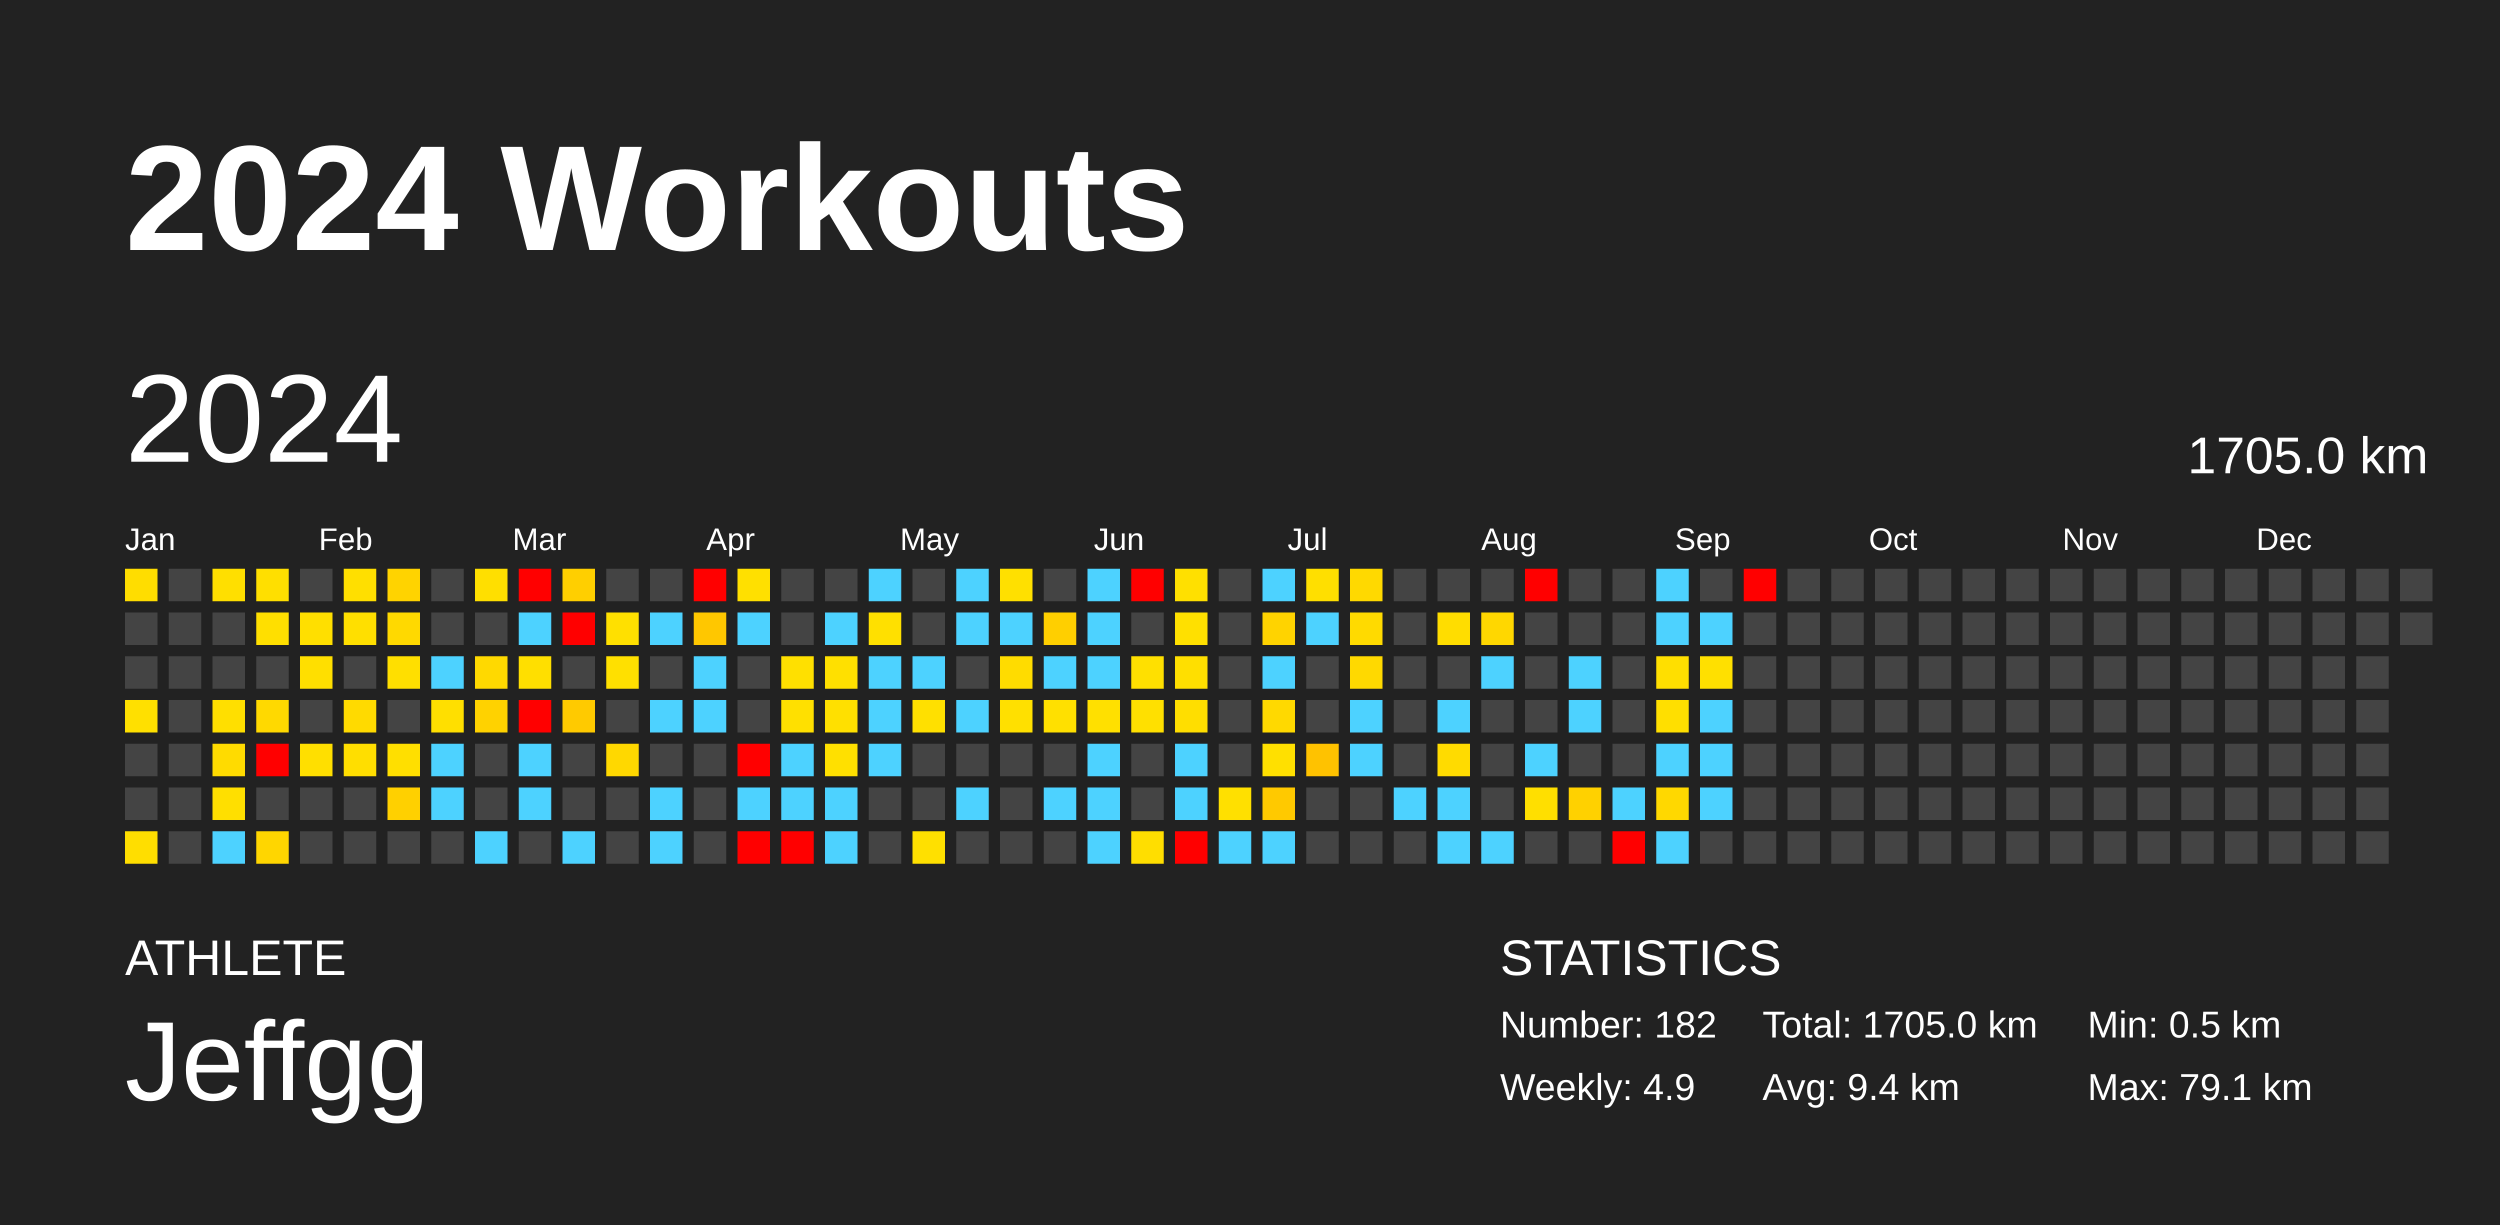
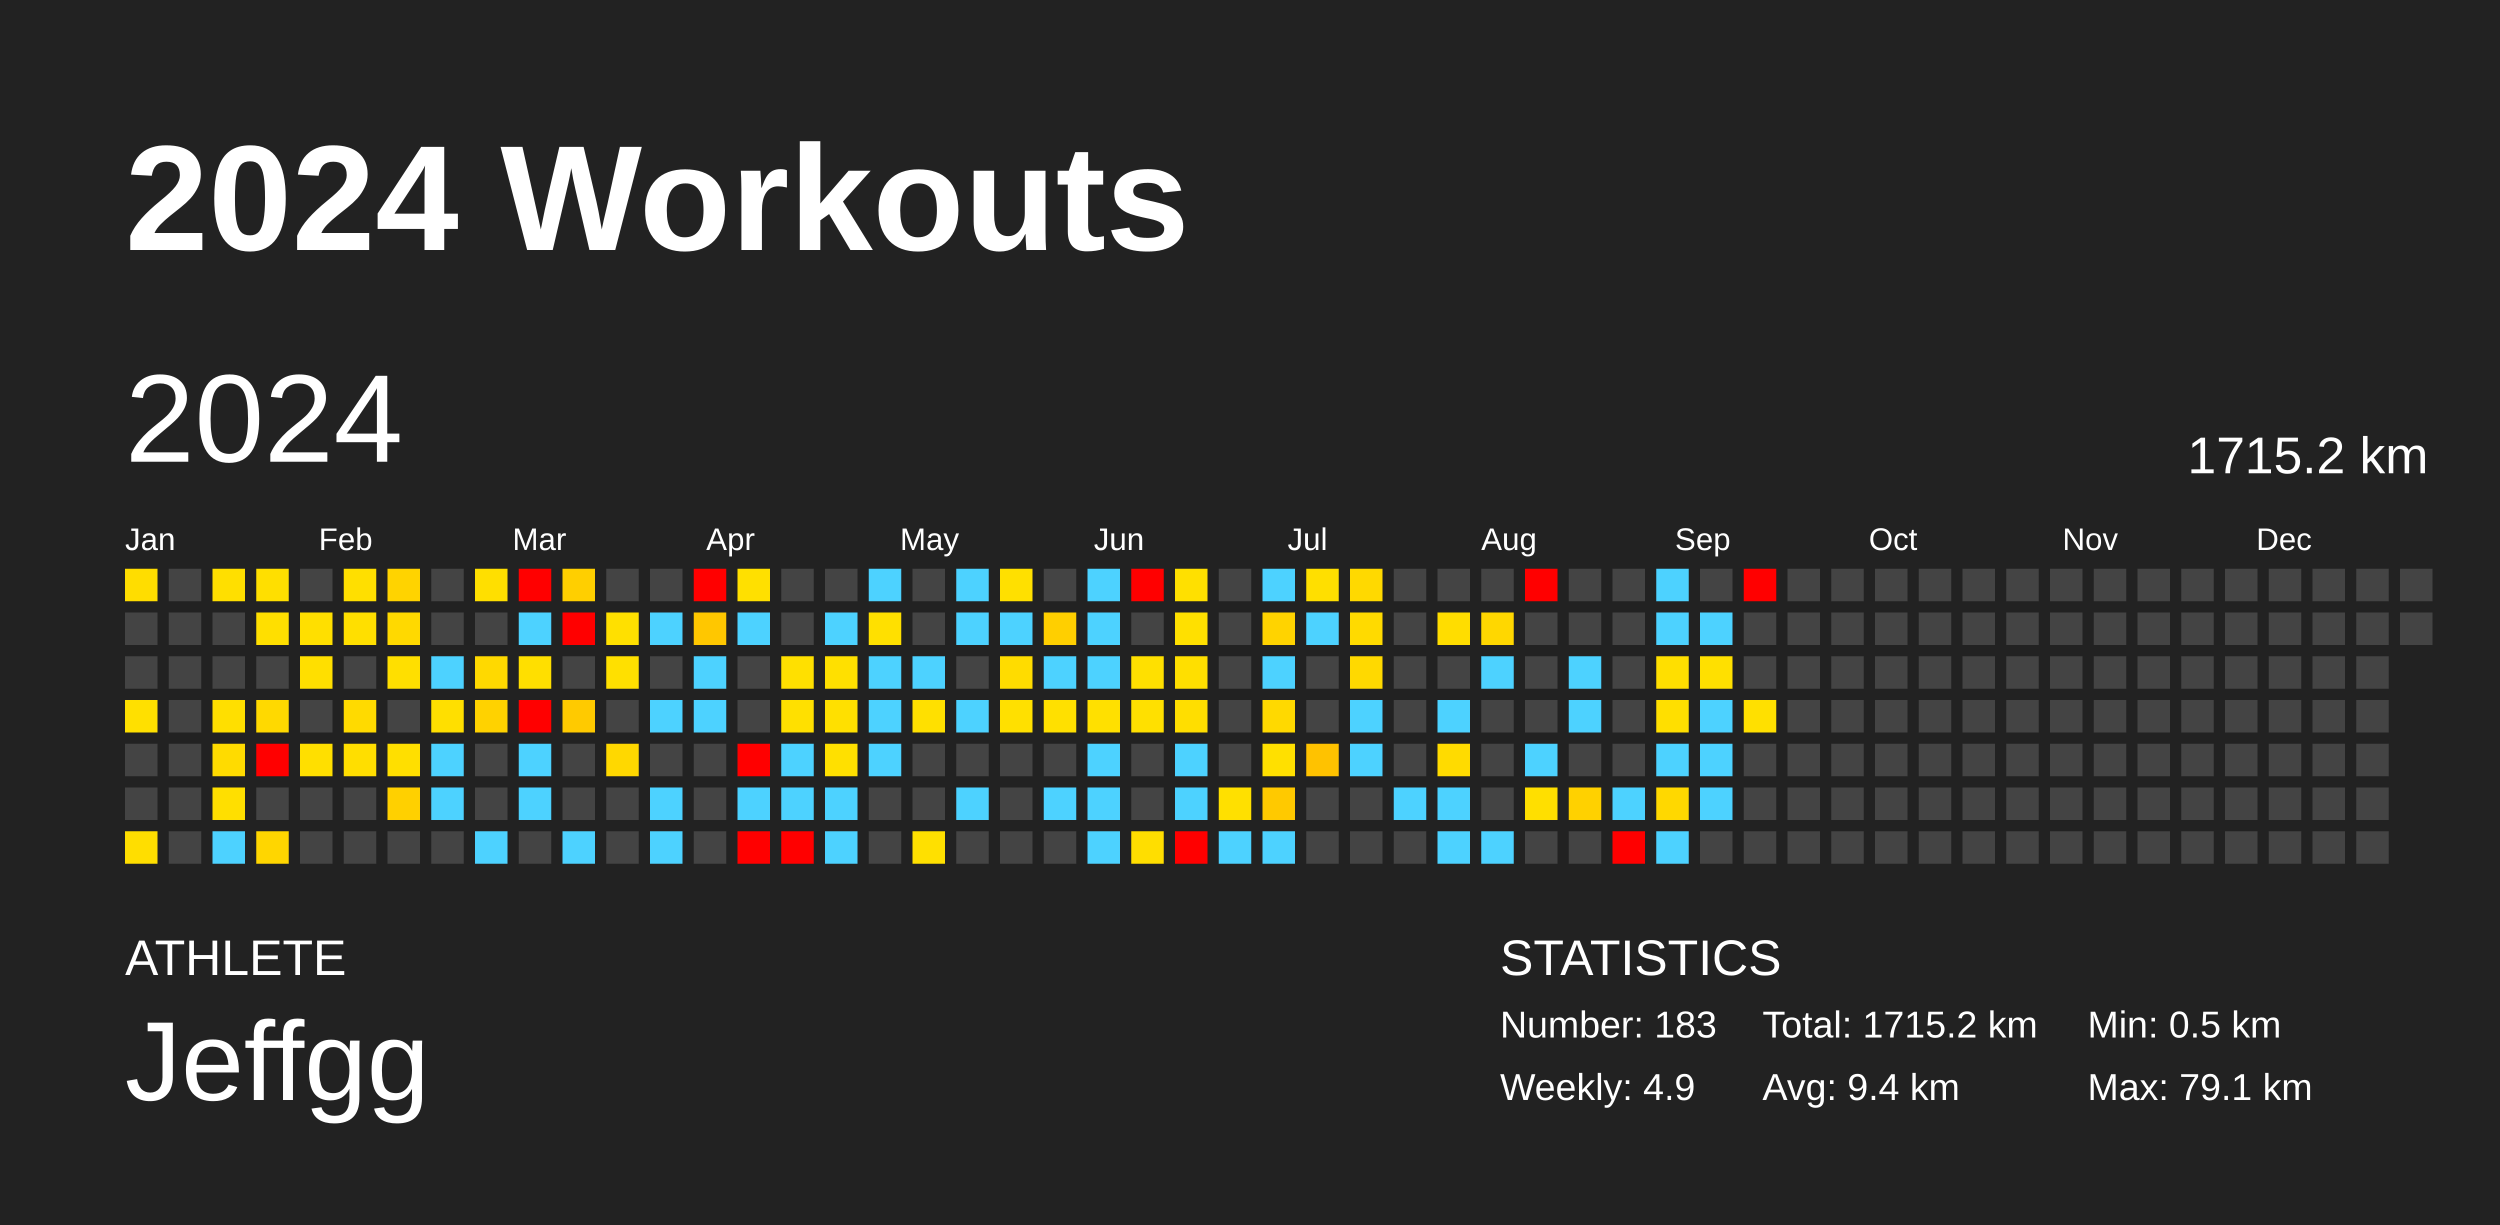
<svg xmlns="http://www.w3.org/2000/svg" baseProfile="full" height="98mm" version="1.1" viewBox="0,0,200,98" width="200mm">
  <defs />
  <rect fill="#222222" height="98" width="200" x="0" y="0" />
  <text fill="#FFFFFF" style="font-size:12px; font-family:Arial; font-weight:bold;" x="10" y="20">2024 Workouts</text>
  <text fill="#FFFFFF" style="font-size:4px; font-family:Arial" x="10" y="78">ATHLETE</text>
  <text fill="#FFFFFF" style="font-size:9px; font-family:Arial" x="10" y="88">Jeffgg</text>
  <text fill="#FFFFFF" style="font-size:4px; font-family:Arial" x="120" y="78">STATISTICS</text>
-   <text fill="#FFFFFF" style="font-size:3px; font-family:Arial" x="120" y="83">Number: 182</text>
+   <text fill="#FFFFFF" style="font-size:3px; font-family:Arial" x="120" y="83">Number: 183</text>
  <text fill="#FFFFFF" style="font-size:3px; font-family:Arial" x="120" y="88">Weekly: 4.9</text>
-   <text fill="#FFFFFF" style="font-size:3px; font-family:Arial" x="141" y="83">Total: 1705.0 km</text>
+   <text fill="#FFFFFF" style="font-size:3px; font-family:Arial" x="141" y="83">Total: 1715.2 km</text>
  <text fill="#FFFFFF" style="font-size:3px; font-family:Arial" x="141" y="88">Avg: 9.4 km</text>
  <text fill="#FFFFFF" style="font-size:3px; font-family:Arial" x="167" y="83">Min: 0.5 km</text>
  <text fill="#FFFFFF" style="font-size:3px; font-family:Arial" x="167" y="88">Max: 79.1 km</text>
  <text dominant-baseline="hanging" fill="#FFFFFF" style="font-size:10.0px; font-family:Arial;" x="10" y="30">2024</text>
-   <text dominant-baseline="hanging" fill="#FFFFFF" style="font-size:4.125px; font-family:Arial;" x="175" y="35">1705.0 km</text>
+   <text dominant-baseline="hanging" fill="#FFFFFF" style="font-size:4.125px; font-family:Arial;" x="175" y="35">1715.2 km</text>
  <text fill="#FFFFFF" style="font-size:2.5px; font-family:Arial" x="10.0" y="44">Jan</text>
  <text fill="#FFFFFF" style="font-size:2.5px; font-family:Arial" x="25.5" y="44">Feb</text>
  <text fill="#FFFFFF" style="font-size:2.5px; font-family:Arial" x="41.0" y="44">Mar</text>
  <text fill="#FFFFFF" style="font-size:2.5px; font-family:Arial" x="56.5" y="44">Apr</text>
  <text fill="#FFFFFF" style="font-size:2.5px; font-family:Arial" x="72.0" y="44">May</text>
  <text fill="#FFFFFF" style="font-size:2.5px; font-family:Arial" x="87.5" y="44">Jun</text>
  <text fill="#FFFFFF" style="font-size:2.5px; font-family:Arial" x="103.0" y="44">Jul</text>
  <text fill="#FFFFFF" style="font-size:2.5px; font-family:Arial" x="118.5" y="44">Aug</text>
  <text fill="#FFFFFF" style="font-size:2.5px; font-family:Arial" x="134.0" y="44">Sep</text>
  <text fill="#FFFFFF" style="font-size:2.5px; font-family:Arial" x="149.5" y="44">Oct</text>
  <text fill="#FFFFFF" style="font-size:2.5px; font-family:Arial" x="165.0" y="44">Nov</text>
  <text fill="#FFFFFF" style="font-size:2.5px; font-family:Arial" x="180.5" y="44">Dec</text>
  <rect fill="#ffdd00" height="2.6" width="2.6" x="10.0" y="45.5" />
  <rect fill="#444444" height="2.6" width="2.6" x="10.0" y="49.0" />
  <rect fill="#444444" height="2.6" width="2.6" x="10.0" y="52.5" />
  <rect fill="#ffe000" height="2.6" width="2.6" x="10.0" y="56.0" />
  <rect fill="#444444" height="2.6" width="2.6" x="10.0" y="59.5" />
  <rect fill="#444444" height="2.6" width="2.6" x="10.0" y="63.0" />
  <rect fill="#ffde00" height="2.6" width="2.6" x="10.0" y="66.5" />
  <rect fill="#444444" height="2.6" width="2.6" x="13.5" y="45.5" />
  <rect fill="#444444" height="2.6" width="2.6" x="13.5" y="49.0" />
  <rect fill="#444444" height="2.6" width="2.6" x="13.5" y="52.5" />
  <rect fill="#444444" height="2.6" width="2.6" x="13.5" y="56.0" />
  <rect fill="#444444" height="2.6" width="2.6" x="13.5" y="59.5" />
  <rect fill="#444444" height="2.6" width="2.6" x="13.5" y="63.0" />
  <rect fill="#444444" height="2.6" width="2.6" x="13.5" y="66.5" />
  <rect fill="#ffdf00" height="2.6" width="2.6" x="17.0" y="45.5" />
  <rect fill="#444444" height="2.6" width="2.6" x="17.0" y="49.0" />
  <rect fill="#444444" height="2.6" width="2.6" x="17.0" y="52.5" />
  <rect fill="#ffdf00" height="2.6" width="2.6" x="17.0" y="56.0" />
  <rect fill="#ffdb00" height="2.6" width="2.6" x="17.0" y="59.5" />
  <rect fill="#ffdf00" height="2.6" width="2.6" x="17.0" y="63.0" />
  <rect fill="#4dd2ff" height="2.6" width="2.6" x="17.0" y="66.5" />
  <rect fill="#ffdf00" height="2.6" width="2.6" x="20.5" y="45.5" />
  <rect fill="#ffdf00" height="2.6" width="2.6" x="20.5" y="49.0" />
  <rect fill="#444444" height="2.6" width="2.6" x="20.5" y="52.5" />
  <rect fill="#ffd900" height="2.6" width="2.6" x="20.5" y="56.0" />
  <rect fill="red" height="2.6" width="2.6" x="20.5" y="59.5" />
  <rect fill="#444444" height="2.6" width="2.6" x="20.5" y="63.0" />
  <rect fill="#ffd600" height="2.6" width="2.6" x="20.5" y="66.5" />
  <rect fill="#444444" height="2.6" width="2.6" x="24.0" y="45.5" />
  <rect fill="#ffdf00" height="2.6" width="2.6" x="24.0" y="49.0" />
  <rect fill="#ffdf00" height="2.6" width="2.6" x="24.0" y="52.5" />
  <rect fill="#444444" height="2.6" width="2.6" x="24.0" y="56.0" />
  <rect fill="#ffdf00" height="2.6" width="2.6" x="24.0" y="59.5" />
  <rect fill="#444444" height="2.6" width="2.6" x="24.0" y="63.0" />
  <rect fill="#444444" height="2.6" width="2.6" x="24.0" y="66.5" />
  <rect fill="#ffdf00" height="2.6" width="2.6" x="27.5" y="45.5" />
  <rect fill="#ffdf00" height="2.6" width="2.6" x="27.5" y="49.0" />
  <rect fill="#444444" height="2.6" width="2.6" x="27.5" y="52.5" />
  <rect fill="#ffda00" height="2.6" width="2.6" x="27.5" y="56.0" />
  <rect fill="#ffde00" height="2.6" width="2.6" x="27.5" y="59.5" />
  <rect fill="#444444" height="2.6" width="2.6" x="27.5" y="63.0" />
  <rect fill="#444444" height="2.6" width="2.6" x="27.5" y="66.5" />
  <rect fill="#ffd300" height="2.6" width="2.6" x="31.0" y="45.5" />
  <rect fill="#ffd900" height="2.6" width="2.6" x="31.0" y="49.0" />
  <rect fill="#ffdf00" height="2.6" width="2.6" x="31.0" y="52.5" />
  <rect fill="#444444" height="2.6" width="2.6" x="31.0" y="56.0" />
  <rect fill="#ffdf00" height="2.6" width="2.6" x="31.0" y="59.5" />
  <rect fill="#ffd000" height="2.6" width="2.6" x="31.0" y="63.0" />
  <rect fill="#444444" height="2.6" width="2.6" x="31.0" y="66.5" />
  <rect fill="#444444" height="2.6" width="2.6" x="34.5" y="45.5" />
  <rect fill="#444444" height="2.6" width="2.6" x="34.5" y="49.0" />
  <rect fill="#4dd2ff" height="2.6" width="2.6" x="34.5" y="52.5" />
  <rect fill="#ffdf00" height="2.6" width="2.6" x="34.5" y="56.0" />
  <rect fill="#4dd2ff" height="2.6" width="2.6" x="34.5" y="59.5" />
  <rect fill="#4dd2ff" height="2.6" width="2.6" x="34.5" y="63.0" />
  <rect fill="#444444" height="2.6" width="2.6" x="34.5" y="66.5" />
  <rect fill="#ffdf00" height="2.6" width="2.6" x="38.0" y="45.5" />
  <rect fill="#444444" height="2.6" width="2.6" x="38.0" y="49.0" />
  <rect fill="#ffd900" height="2.6" width="2.6" x="38.0" y="52.5" />
  <rect fill="#ffd200" height="2.6" width="2.6" x="38.0" y="56.0" />
  <rect fill="#444444" height="2.6" width="2.6" x="38.0" y="59.5" />
  <rect fill="#444444" height="2.6" width="2.6" x="38.0" y="63.0" />
  <rect fill="#4dd2ff" height="2.6" width="2.6" x="38.0" y="66.5" />
  <rect fill="red" height="2.6" width="2.6" x="41.5" y="45.5" />
  <rect fill="#4dd2ff" height="2.6" width="2.6" x="41.5" y="49.0" />
  <rect fill="#ffdf00" height="2.6" width="2.6" x="41.5" y="52.5" />
  <rect fill="red" height="2.6" width="2.6" x="41.5" y="56.0" />
  <rect fill="#4dd2ff" height="2.6" width="2.6" x="41.5" y="59.5" />
  <rect fill="#4dd2ff" height="2.6" width="2.6" x="41.5" y="63.0" />
  <rect fill="#444444" height="2.6" width="2.6" x="41.5" y="66.5" />
  <rect fill="#ffcf00" height="2.6" width="2.6" x="45.0" y="45.5" />
  <rect fill="red" height="2.6" width="2.6" x="45.0" y="49.0" />
  <rect fill="#444444" height="2.6" width="2.6" x="45.0" y="52.5" />
  <rect fill="#ffca00" height="2.6" width="2.6" x="45.0" y="56.0" />
  <rect fill="#444444" height="2.6" width="2.6" x="45.0" y="59.5" />
  <rect fill="#444444" height="2.6" width="2.6" x="45.0" y="63.0" />
  <rect fill="#4dd2ff" height="2.6" width="2.6" x="45.0" y="66.5" />
  <rect fill="#444444" height="2.6" width="2.6" x="48.5" y="45.5" />
  <rect fill="#ffe000" height="2.6" width="2.6" x="48.5" y="49.0" />
  <rect fill="#ffe000" height="2.6" width="2.6" x="48.5" y="52.5" />
  <rect fill="#444444" height="2.6" width="2.6" x="48.5" y="56.0" />
  <rect fill="#ffd800" height="2.6" width="2.6" x="48.5" y="59.5" />
  <rect fill="#444444" height="2.6" width="2.6" x="48.5" y="63.0" />
  <rect fill="#444444" height="2.6" width="2.6" x="48.5" y="66.5" />
  <rect fill="#444444" height="2.6" width="2.6" x="52.0" y="45.5" />
  <rect fill="#4dd2ff" height="2.6" width="2.6" x="52.0" y="49.0" />
  <rect fill="#444444" height="2.6" width="2.6" x="52.0" y="52.5" />
  <rect fill="#4dd2ff" height="2.6" width="2.6" x="52.0" y="56.0" />
  <rect fill="#444444" height="2.6" width="2.6" x="52.0" y="59.5" />
  <rect fill="#4dd2ff" height="2.6" width="2.6" x="52.0" y="63.0" />
  <rect fill="#4dd2ff" height="2.6" width="2.6" x="52.0" y="66.5" />
  <rect fill="red" height="2.6" width="2.6" x="55.5" y="45.5" />
  <rect fill="#ffc700" height="2.6" width="2.6" x="55.5" y="49.0" />
  <rect fill="#4dd2ff" height="2.6" width="2.6" x="55.5" y="52.5" />
  <rect fill="#4dd2ff" height="2.6" width="2.6" x="55.5" y="56.0" />
  <rect fill="#444444" height="2.6" width="2.6" x="55.5" y="59.5" />
  <rect fill="#444444" height="2.6" width="2.6" x="55.5" y="63.0" />
  <rect fill="#444444" height="2.6" width="2.6" x="55.5" y="66.5" />
  <rect fill="#ffe000" height="2.6" width="2.6" x="59.0" y="45.5" />
  <rect fill="#4dd2ff" height="2.6" width="2.6" x="59.0" y="49.0" />
  <rect fill="#444444" height="2.6" width="2.6" x="59.0" y="52.5" />
  <rect fill="#444444" height="2.6" width="2.6" x="59.0" y="56.0" />
  <rect fill="red" height="2.6" width="2.6" x="59.0" y="59.5" />
  <rect fill="#4dd2ff" height="2.6" width="2.6" x="59.0" y="63.0" />
  <rect fill="red" height="2.6" width="2.6" x="59.0" y="66.5" />
  <rect fill="#444444" height="2.6" width="2.6" x="62.5" y="45.5" />
  <rect fill="#444444" height="2.6" width="2.6" x="62.5" y="49.0" />
  <rect fill="#ffe000" height="2.6" width="2.6" x="62.5" y="52.5" />
  <rect fill="#ffe000" height="2.6" width="2.6" x="62.5" y="56.0" />
  <rect fill="#4dd2ff" height="2.6" width="2.6" x="62.5" y="59.5" />
  <rect fill="#4dd2ff" height="2.6" width="2.6" x="62.5" y="63.0" />
  <rect fill="red" height="2.6" width="2.6" x="62.5" y="66.5" />
  <rect fill="#444444" height="2.6" width="2.6" x="66.0" y="45.5" />
  <rect fill="#4dd2ff" height="2.6" width="2.6" x="66.0" y="49.0" />
  <rect fill="#ffe000" height="2.6" width="2.6" x="66.0" y="52.5" />
  <rect fill="#ffe000" height="2.6" width="2.6" x="66.0" y="56.0" />
  <rect fill="#ffe000" height="2.6" width="2.6" x="66.0" y="59.5" />
  <rect fill="#4dd2ff" height="2.6" width="2.6" x="66.0" y="63.0" />
  <rect fill="#4dd2ff" height="2.6" width="2.6" x="66.0" y="66.5" />
  <rect fill="#4dd2ff" height="2.6" width="2.6" x="69.5" y="45.5" />
  <rect fill="#ffe000" height="2.6" width="2.6" x="69.5" y="49.0" />
  <rect fill="#4dd2ff" height="2.6" width="2.6" x="69.5" y="52.5" />
  <rect fill="#4dd2ff" height="2.6" width="2.6" x="69.5" y="56.0" />
  <rect fill="#4dd2ff" height="2.6" width="2.6" x="69.5" y="59.5" />
  <rect fill="#444444" height="2.6" width="2.6" x="69.5" y="63.0" />
  <rect fill="#444444" height="2.6" width="2.6" x="69.5" y="66.5" />
  <rect fill="#444444" height="2.6" width="2.6" x="73.0" y="45.5" />
  <rect fill="#444444" height="2.6" width="2.6" x="73.0" y="49.0" />
  <rect fill="#4dd2ff" height="2.6" width="2.6" x="73.0" y="52.5" />
  <rect fill="#ffe000" height="2.6" width="2.6" x="73.0" y="56.0" />
  <rect fill="#444444" height="2.6" width="2.6" x="73.0" y="59.5" />
  <rect fill="#444444" height="2.6" width="2.6" x="73.0" y="63.0" />
  <rect fill="#ffe000" height="2.6" width="2.6" x="73.0" y="66.5" />
  <rect fill="#4dd2ff" height="2.6" width="2.6" x="76.5" y="45.5" />
  <rect fill="#4dd2ff" height="2.6" width="2.6" x="76.5" y="49.0" />
  <rect fill="#444444" height="2.6" width="2.6" x="76.5" y="52.5" />
  <rect fill="#4dd2ff" height="2.6" width="2.6" x="76.5" y="56.0" />
  <rect fill="#444444" height="2.6" width="2.6" x="76.5" y="59.5" />
  <rect fill="#4dd2ff" height="2.6" width="2.6" x="76.5" y="63.0" />
  <rect fill="#444444" height="2.6" width="2.6" x="76.5" y="66.5" />
  <rect fill="#ffe000" height="2.6" width="2.6" x="80.0" y="45.5" />
  <rect fill="#4dd2ff" height="2.6" width="2.6" x="80.0" y="49.0" />
  <rect fill="#ffdc00" height="2.6" width="2.6" x="80.0" y="52.5" />
  <rect fill="#ffe000" height="2.6" width="2.6" x="80.0" y="56.0" />
  <rect fill="#444444" height="2.6" width="2.6" x="80.0" y="59.5" />
  <rect fill="#444444" height="2.6" width="2.6" x="80.0" y="63.0" />
  <rect fill="#444444" height="2.6" width="2.6" x="80.0" y="66.5" />
  <rect fill="#444444" height="2.6" width="2.6" x="83.5" y="45.5" />
  <rect fill="#ffcf00" height="2.6" width="2.6" x="83.5" y="49.0" />
  <rect fill="#4dd2ff" height="2.6" width="2.6" x="83.5" y="52.5" />
  <rect fill="#ffe000" height="2.6" width="2.6" x="83.5" y="56.0" />
  <rect fill="#444444" height="2.6" width="2.6" x="83.5" y="59.5" />
  <rect fill="#4dd2ff" height="2.6" width="2.6" x="83.5" y="63.0" />
  <rect fill="#444444" height="2.6" width="2.6" x="83.5" y="66.5" />
  <rect fill="#4dd2ff" height="2.6" width="2.6" x="87.0" y="45.5" />
  <rect fill="#4dd2ff" height="2.6" width="2.6" x="87.0" y="49.0" />
  <rect fill="#4dd2ff" height="2.6" width="2.6" x="87.0" y="52.5" />
  <rect fill="#ffe000" height="2.6" width="2.6" x="87.0" y="56.0" />
  <rect fill="#4dd2ff" height="2.6" width="2.6" x="87.0" y="59.5" />
  <rect fill="#4dd2ff" height="2.6" width="2.6" x="87.0" y="63.0" />
  <rect fill="#4dd2ff" height="2.6" width="2.6" x="87.0" y="66.5" />
  <rect fill="red" height="2.6" width="2.6" x="90.5" y="45.5" />
  <rect fill="#444444" height="2.6" width="2.6" x="90.5" y="49.0" />
  <rect fill="#ffe000" height="2.6" width="2.6" x="90.5" y="52.5" />
  <rect fill="#ffe000" height="2.6" width="2.6" x="90.5" y="56.0" />
  <rect fill="#444444" height="2.6" width="2.6" x="90.5" y="59.5" />
  <rect fill="#444444" height="2.6" width="2.6" x="90.5" y="63.0" />
  <rect fill="#ffde00" height="2.6" width="2.6" x="90.5" y="66.5" />
  <rect fill="#ffe000" height="2.6" width="2.6" x="94.0" y="45.5" />
  <rect fill="#ffe000" height="2.6" width="2.6" x="94.0" y="49.0" />
  <rect fill="#ffdf00" height="2.6" width="2.6" x="94.0" y="52.5" />
  <rect fill="#ffde00" height="2.6" width="2.6" x="94.0" y="56.0" />
  <rect fill="#4dd2ff" height="2.6" width="2.6" x="94.0" y="59.5" />
  <rect fill="#4dd2ff" height="2.6" width="2.6" x="94.0" y="63.0" />
  <rect fill="red" height="2.6" width="2.6" x="94.0" y="66.5" />
  <rect fill="#444444" height="2.6" width="2.6" x="97.5" y="45.5" />
  <rect fill="#444444" height="2.6" width="2.6" x="97.5" y="49.0" />
  <rect fill="#444444" height="2.6" width="2.6" x="97.5" y="52.5" />
  <rect fill="#444444" height="2.6" width="2.6" x="97.5" y="56.0" />
  <rect fill="#444444" height="2.6" width="2.6" x="97.5" y="59.5" />
  <rect fill="#ffe000" height="2.6" width="2.6" x="97.5" y="63.0" />
  <rect fill="#4dd2ff" height="2.6" width="2.6" x="97.5" y="66.5" />
  <rect fill="#4dd2ff" height="2.6" width="2.6" x="101.0" y="45.5" />
  <rect fill="#ffd300" height="2.6" width="2.6" x="101.0" y="49.0" />
  <rect fill="#4dd2ff" height="2.6" width="2.6" x="101.0" y="52.5" />
  <rect fill="#ffd900" height="2.6" width="2.6" x="101.0" y="56.0" />
  <rect fill="#ffe000" height="2.6" width="2.6" x="101.0" y="59.5" />
  <rect fill="#ffc900" height="2.6" width="2.6" x="101.0" y="63.0" />
  <rect fill="#4dd2ff" height="2.6" width="2.6" x="101.0" y="66.5" />
  <rect fill="#ffdf00" height="2.6" width="2.6" x="104.5" y="45.5" />
  <rect fill="#4dd2ff" height="2.6" width="2.6" x="104.5" y="49.0" />
  <rect fill="#444444" height="2.6" width="2.6" x="104.5" y="52.5" />
  <rect fill="#444444" height="2.6" width="2.6" x="104.5" y="56.0" />
  <rect fill="#ffc200" height="2.6" width="2.6" x="104.5" y="59.5" />
  <rect fill="#444444" height="2.6" width="2.6" x="104.5" y="63.0" />
  <rect fill="#444444" height="2.6" width="2.6" x="104.5" y="66.5" />
  <rect fill="#ffd900" height="2.6" width="2.6" x="108.0" y="45.5" />
  <rect fill="#ffda00" height="2.6" width="2.6" x="108.0" y="49.0" />
  <rect fill="#ffd900" height="2.6" width="2.6" x="108.0" y="52.5" />
  <rect fill="#4dd2ff" height="2.6" width="2.6" x="108.0" y="56.0" />
  <rect fill="#4dd2ff" height="2.6" width="2.6" x="108.0" y="59.5" />
  <rect fill="#444444" height="2.6" width="2.6" x="108.0" y="63.0" />
  <rect fill="#444444" height="2.6" width="2.6" x="108.0" y="66.5" />
  <rect fill="#444444" height="2.6" width="2.6" x="111.5" y="45.5" />
  <rect fill="#444444" height="2.6" width="2.6" x="111.5" y="49.0" />
  <rect fill="#444444" height="2.6" width="2.6" x="111.5" y="52.5" />
  <rect fill="#444444" height="2.6" width="2.6" x="111.5" y="56.0" />
  <rect fill="#444444" height="2.6" width="2.6" x="111.5" y="59.5" />
  <rect fill="#4dd2ff" height="2.6" width="2.6" x="111.5" y="63.0" />
  <rect fill="#444444" height="2.6" width="2.6" x="111.5" y="66.5" />
  <rect fill="#444444" height="2.6" width="2.6" x="115.0" y="45.5" />
  <rect fill="#ffdd00" height="2.6" width="2.6" x="115.0" y="49.0" />
  <rect fill="#444444" height="2.6" width="2.6" x="115.0" y="52.5" />
  <rect fill="#4dd2ff" height="2.6" width="2.6" x="115.0" y="56.0" />
  <rect fill="#ffdb00" height="2.6" width="2.6" x="115.0" y="59.5" />
  <rect fill="#4dd2ff" height="2.6" width="2.6" x="115.0" y="63.0" />
  <rect fill="#4dd2ff" height="2.6" width="2.6" x="115.0" y="66.5" />
  <rect fill="#444444" height="2.6" width="2.6" x="118.5" y="45.5" />
  <rect fill="#ffd700" height="2.6" width="2.6" x="118.5" y="49.0" />
  <rect fill="#4dd2ff" height="2.6" width="2.6" x="118.5" y="52.5" />
  <rect fill="#444444" height="2.6" width="2.6" x="118.5" y="56.0" />
  <rect fill="#444444" height="2.6" width="2.6" x="118.5" y="59.5" />
  <rect fill="#444444" height="2.6" width="2.6" x="118.5" y="63.0" />
  <rect fill="#4dd2ff" height="2.6" width="2.6" x="118.5" y="66.5" />
  <rect fill="red" height="2.6" width="2.6" x="122.0" y="45.5" />
  <rect fill="#444444" height="2.6" width="2.6" x="122.0" y="49.0" />
  <rect fill="#444444" height="2.6" width="2.6" x="122.0" y="52.5" />
  <rect fill="#444444" height="2.6" width="2.6" x="122.0" y="56.0" />
  <rect fill="#4dd2ff" height="2.6" width="2.6" x="122.0" y="59.5" />
  <rect fill="#ffdf00" height="2.6" width="2.6" x="122.0" y="63.0" />
  <rect fill="#444444" height="2.6" width="2.6" x="122.0" y="66.5" />
  <rect fill="#444444" height="2.6" width="2.6" x="125.5" y="45.5" />
  <rect fill="#444444" height="2.6" width="2.6" x="125.5" y="49.0" />
  <rect fill="#4dd2ff" height="2.6" width="2.6" x="125.5" y="52.5" />
  <rect fill="#4dd2ff" height="2.6" width="2.6" x="125.5" y="56.0" />
  <rect fill="#444444" height="2.6" width="2.6" x="125.5" y="59.5" />
  <rect fill="#ffd100" height="2.6" width="2.6" x="125.5" y="63.0" />
  <rect fill="#444444" height="2.6" width="2.6" x="125.5" y="66.5" />
  <rect fill="#444444" height="2.6" width="2.6" x="129.0" y="45.5" />
  <rect fill="#444444" height="2.6" width="2.6" x="129.0" y="49.0" />
  <rect fill="#444444" height="2.6" width="2.6" x="129.0" y="52.5" />
  <rect fill="#444444" height="2.6" width="2.6" x="129.0" y="56.0" />
  <rect fill="#444444" height="2.6" width="2.6" x="129.0" y="59.5" />
  <rect fill="#4dd2ff" height="2.6" width="2.6" x="129.0" y="63.0" />
  <rect fill="red" height="2.6" width="2.6" x="129.0" y="66.5" />
  <rect fill="#4dd2ff" height="2.6" width="2.6" x="132.5" y="45.5" />
  <rect fill="#4dd2ff" height="2.6" width="2.6" x="132.5" y="49.0" />
  <rect fill="#ffdf00" height="2.6" width="2.6" x="132.5" y="52.5" />
  <rect fill="#ffdf00" height="2.6" width="2.6" x="132.5" y="56.0" />
  <rect fill="#4dd2ff" height="2.6" width="2.6" x="132.5" y="59.5" />
  <rect fill="#ffd800" height="2.6" width="2.6" x="132.5" y="63.0" />
  <rect fill="#4dd2ff" height="2.6" width="2.6" x="132.5" y="66.5" />
  <rect fill="#444444" height="2.6" width="2.6" x="136.0" y="45.5" />
  <rect fill="#4dd2ff" height="2.6" width="2.6" x="136.0" y="49.0" />
  <rect fill="#ffe000" height="2.6" width="2.6" x="136.0" y="52.5" />
  <rect fill="#4dd2ff" height="2.6" width="2.6" x="136.0" y="56.0" />
  <rect fill="#4dd2ff" height="2.6" width="2.6" x="136.0" y="59.5" />
  <rect fill="#4dd2ff" height="2.6" width="2.6" x="136.0" y="63.0" />
  <rect fill="#444444" height="2.6" width="2.6" x="136.0" y="66.5" />
  <rect fill="red" height="2.6" width="2.6" x="139.5" y="45.5" />
  <rect fill="#444444" height="2.6" width="2.6" x="139.5" y="49.0" />
  <rect fill="#444444" height="2.6" width="2.6" x="139.5" y="52.5" />
-   <rect fill="#444444" height="2.6" width="2.6" x="139.5" y="56.0" />
+   <rect fill="#ffe000" height="2.6" width="2.6" x="139.5" y="56.0" />
  <rect fill="#444444" height="2.6" width="2.6" x="139.5" y="59.5" />
  <rect fill="#444444" height="2.6" width="2.6" x="139.5" y="63.0" />
  <rect fill="#444444" height="2.6" width="2.6" x="139.5" y="66.5" />
  <rect fill="#444444" height="2.6" width="2.6" x="143.0" y="45.5" />
  <rect fill="#444444" height="2.6" width="2.6" x="143.0" y="49.0" />
  <rect fill="#444444" height="2.6" width="2.6" x="143.0" y="52.5" />
  <rect fill="#444444" height="2.6" width="2.6" x="143.0" y="56.0" />
  <rect fill="#444444" height="2.6" width="2.6" x="143.0" y="59.5" />
  <rect fill="#444444" height="2.6" width="2.6" x="143.0" y="63.0" />
  <rect fill="#444444" height="2.6" width="2.6" x="143.0" y="66.5" />
  <rect fill="#444444" height="2.6" width="2.6" x="146.5" y="45.5" />
  <rect fill="#444444" height="2.6" width="2.6" x="146.5" y="49.0" />
  <rect fill="#444444" height="2.6" width="2.6" x="146.5" y="52.5" />
  <rect fill="#444444" height="2.6" width="2.6" x="146.5" y="56.0" />
  <rect fill="#444444" height="2.6" width="2.6" x="146.5" y="59.5" />
  <rect fill="#444444" height="2.6" width="2.6" x="146.5" y="63.0" />
  <rect fill="#444444" height="2.6" width="2.6" x="146.5" y="66.5" />
  <rect fill="#444444" height="2.6" width="2.6" x="150.0" y="45.5" />
  <rect fill="#444444" height="2.6" width="2.6" x="150.0" y="49.0" />
  <rect fill="#444444" height="2.6" width="2.6" x="150.0" y="52.5" />
  <rect fill="#444444" height="2.6" width="2.6" x="150.0" y="56.0" />
  <rect fill="#444444" height="2.6" width="2.6" x="150.0" y="59.5" />
  <rect fill="#444444" height="2.6" width="2.6" x="150.0" y="63.0" />
  <rect fill="#444444" height="2.6" width="2.6" x="150.0" y="66.5" />
  <rect fill="#444444" height="2.6" width="2.6" x="153.5" y="45.5" />
  <rect fill="#444444" height="2.6" width="2.6" x="153.5" y="49.0" />
  <rect fill="#444444" height="2.6" width="2.6" x="153.5" y="52.5" />
  <rect fill="#444444" height="2.6" width="2.6" x="153.5" y="56.0" />
  <rect fill="#444444" height="2.6" width="2.6" x="153.5" y="59.5" />
  <rect fill="#444444" height="2.6" width="2.6" x="153.5" y="63.0" />
  <rect fill="#444444" height="2.6" width="2.6" x="153.5" y="66.5" />
  <rect fill="#444444" height="2.6" width="2.6" x="157.0" y="45.5" />
  <rect fill="#444444" height="2.6" width="2.6" x="157.0" y="49.0" />
  <rect fill="#444444" height="2.6" width="2.6" x="157.0" y="52.5" />
  <rect fill="#444444" height="2.6" width="2.6" x="157.0" y="56.0" />
  <rect fill="#444444" height="2.6" width="2.6" x="157.0" y="59.5" />
  <rect fill="#444444" height="2.6" width="2.6" x="157.0" y="63.0" />
  <rect fill="#444444" height="2.6" width="2.6" x="157.0" y="66.5" />
  <rect fill="#444444" height="2.6" width="2.6" x="160.5" y="45.5" />
  <rect fill="#444444" height="2.6" width="2.6" x="160.5" y="49.0" />
  <rect fill="#444444" height="2.6" width="2.6" x="160.5" y="52.5" />
  <rect fill="#444444" height="2.6" width="2.6" x="160.5" y="56.0" />
  <rect fill="#444444" height="2.6" width="2.6" x="160.5" y="59.5" />
  <rect fill="#444444" height="2.6" width="2.6" x="160.5" y="63.0" />
  <rect fill="#444444" height="2.6" width="2.6" x="160.5" y="66.5" />
  <rect fill="#444444" height="2.6" width="2.6" x="164.0" y="45.5" />
  <rect fill="#444444" height="2.6" width="2.6" x="164.0" y="49.0" />
  <rect fill="#444444" height="2.6" width="2.6" x="164.0" y="52.5" />
  <rect fill="#444444" height="2.6" width="2.6" x="164.0" y="56.0" />
  <rect fill="#444444" height="2.6" width="2.6" x="164.0" y="59.5" />
  <rect fill="#444444" height="2.6" width="2.6" x="164.0" y="63.0" />
  <rect fill="#444444" height="2.6" width="2.6" x="164.0" y="66.5" />
  <rect fill="#444444" height="2.6" width="2.6" x="167.5" y="45.5" />
  <rect fill="#444444" height="2.6" width="2.6" x="167.5" y="49.0" />
  <rect fill="#444444" height="2.6" width="2.6" x="167.5" y="52.5" />
  <rect fill="#444444" height="2.6" width="2.6" x="167.5" y="56.0" />
  <rect fill="#444444" height="2.6" width="2.6" x="167.5" y="59.5" />
  <rect fill="#444444" height="2.6" width="2.6" x="167.5" y="63.0" />
  <rect fill="#444444" height="2.6" width="2.6" x="167.5" y="66.5" />
  <rect fill="#444444" height="2.6" width="2.6" x="171.0" y="45.5" />
  <rect fill="#444444" height="2.6" width="2.6" x="171.0" y="49.0" />
  <rect fill="#444444" height="2.6" width="2.6" x="171.0" y="52.5" />
  <rect fill="#444444" height="2.6" width="2.6" x="171.0" y="56.0" />
  <rect fill="#444444" height="2.6" width="2.6" x="171.0" y="59.5" />
  <rect fill="#444444" height="2.6" width="2.6" x="171.0" y="63.0" />
  <rect fill="#444444" height="2.6" width="2.6" x="171.0" y="66.5" />
  <rect fill="#444444" height="2.6" width="2.6" x="174.5" y="45.5" />
  <rect fill="#444444" height="2.6" width="2.6" x="174.5" y="49.0" />
  <rect fill="#444444" height="2.6" width="2.6" x="174.5" y="52.5" />
  <rect fill="#444444" height="2.6" width="2.6" x="174.5" y="56.0" />
  <rect fill="#444444" height="2.6" width="2.6" x="174.5" y="59.5" />
  <rect fill="#444444" height="2.6" width="2.6" x="174.5" y="63.0" />
  <rect fill="#444444" height="2.6" width="2.6" x="174.5" y="66.5" />
  <rect fill="#444444" height="2.6" width="2.6" x="178.0" y="45.5" />
  <rect fill="#444444" height="2.6" width="2.6" x="178.0" y="49.0" />
  <rect fill="#444444" height="2.6" width="2.6" x="178.0" y="52.5" />
  <rect fill="#444444" height="2.6" width="2.6" x="178.0" y="56.0" />
  <rect fill="#444444" height="2.6" width="2.6" x="178.0" y="59.5" />
  <rect fill="#444444" height="2.6" width="2.6" x="178.0" y="63.0" />
  <rect fill="#444444" height="2.6" width="2.6" x="178.0" y="66.5" />
  <rect fill="#444444" height="2.6" width="2.6" x="181.5" y="45.5" />
  <rect fill="#444444" height="2.6" width="2.6" x="181.5" y="49.0" />
  <rect fill="#444444" height="2.6" width="2.6" x="181.5" y="52.5" />
  <rect fill="#444444" height="2.6" width="2.6" x="181.5" y="56.0" />
  <rect fill="#444444" height="2.6" width="2.6" x="181.5" y="59.5" />
  <rect fill="#444444" height="2.6" width="2.6" x="181.5" y="63.0" />
  <rect fill="#444444" height="2.6" width="2.6" x="181.5" y="66.5" />
  <rect fill="#444444" height="2.6" width="2.6" x="185.0" y="45.5" />
  <rect fill="#444444" height="2.6" width="2.6" x="185.0" y="49.0" />
  <rect fill="#444444" height="2.6" width="2.6" x="185.0" y="52.5" />
  <rect fill="#444444" height="2.6" width="2.6" x="185.0" y="56.0" />
  <rect fill="#444444" height="2.6" width="2.6" x="185.0" y="59.5" />
  <rect fill="#444444" height="2.6" width="2.6" x="185.0" y="63.0" />
  <rect fill="#444444" height="2.6" width="2.6" x="185.0" y="66.5" />
  <rect fill="#444444" height="2.6" width="2.6" x="188.5" y="45.5" />
  <rect fill="#444444" height="2.6" width="2.6" x="188.5" y="49.0" />
  <rect fill="#444444" height="2.6" width="2.6" x="188.5" y="52.5" />
  <rect fill="#444444" height="2.6" width="2.6" x="188.5" y="56.0" />
  <rect fill="#444444" height="2.6" width="2.6" x="188.5" y="59.5" />
  <rect fill="#444444" height="2.6" width="2.6" x="188.5" y="63.0" />
  <rect fill="#444444" height="2.6" width="2.6" x="188.5" y="66.5" />
  <rect fill="#444444" height="2.6" width="2.6" x="192.0" y="45.5" />
  <rect fill="#444444" height="2.6" width="2.6" x="192.0" y="49.0" />
</svg>
